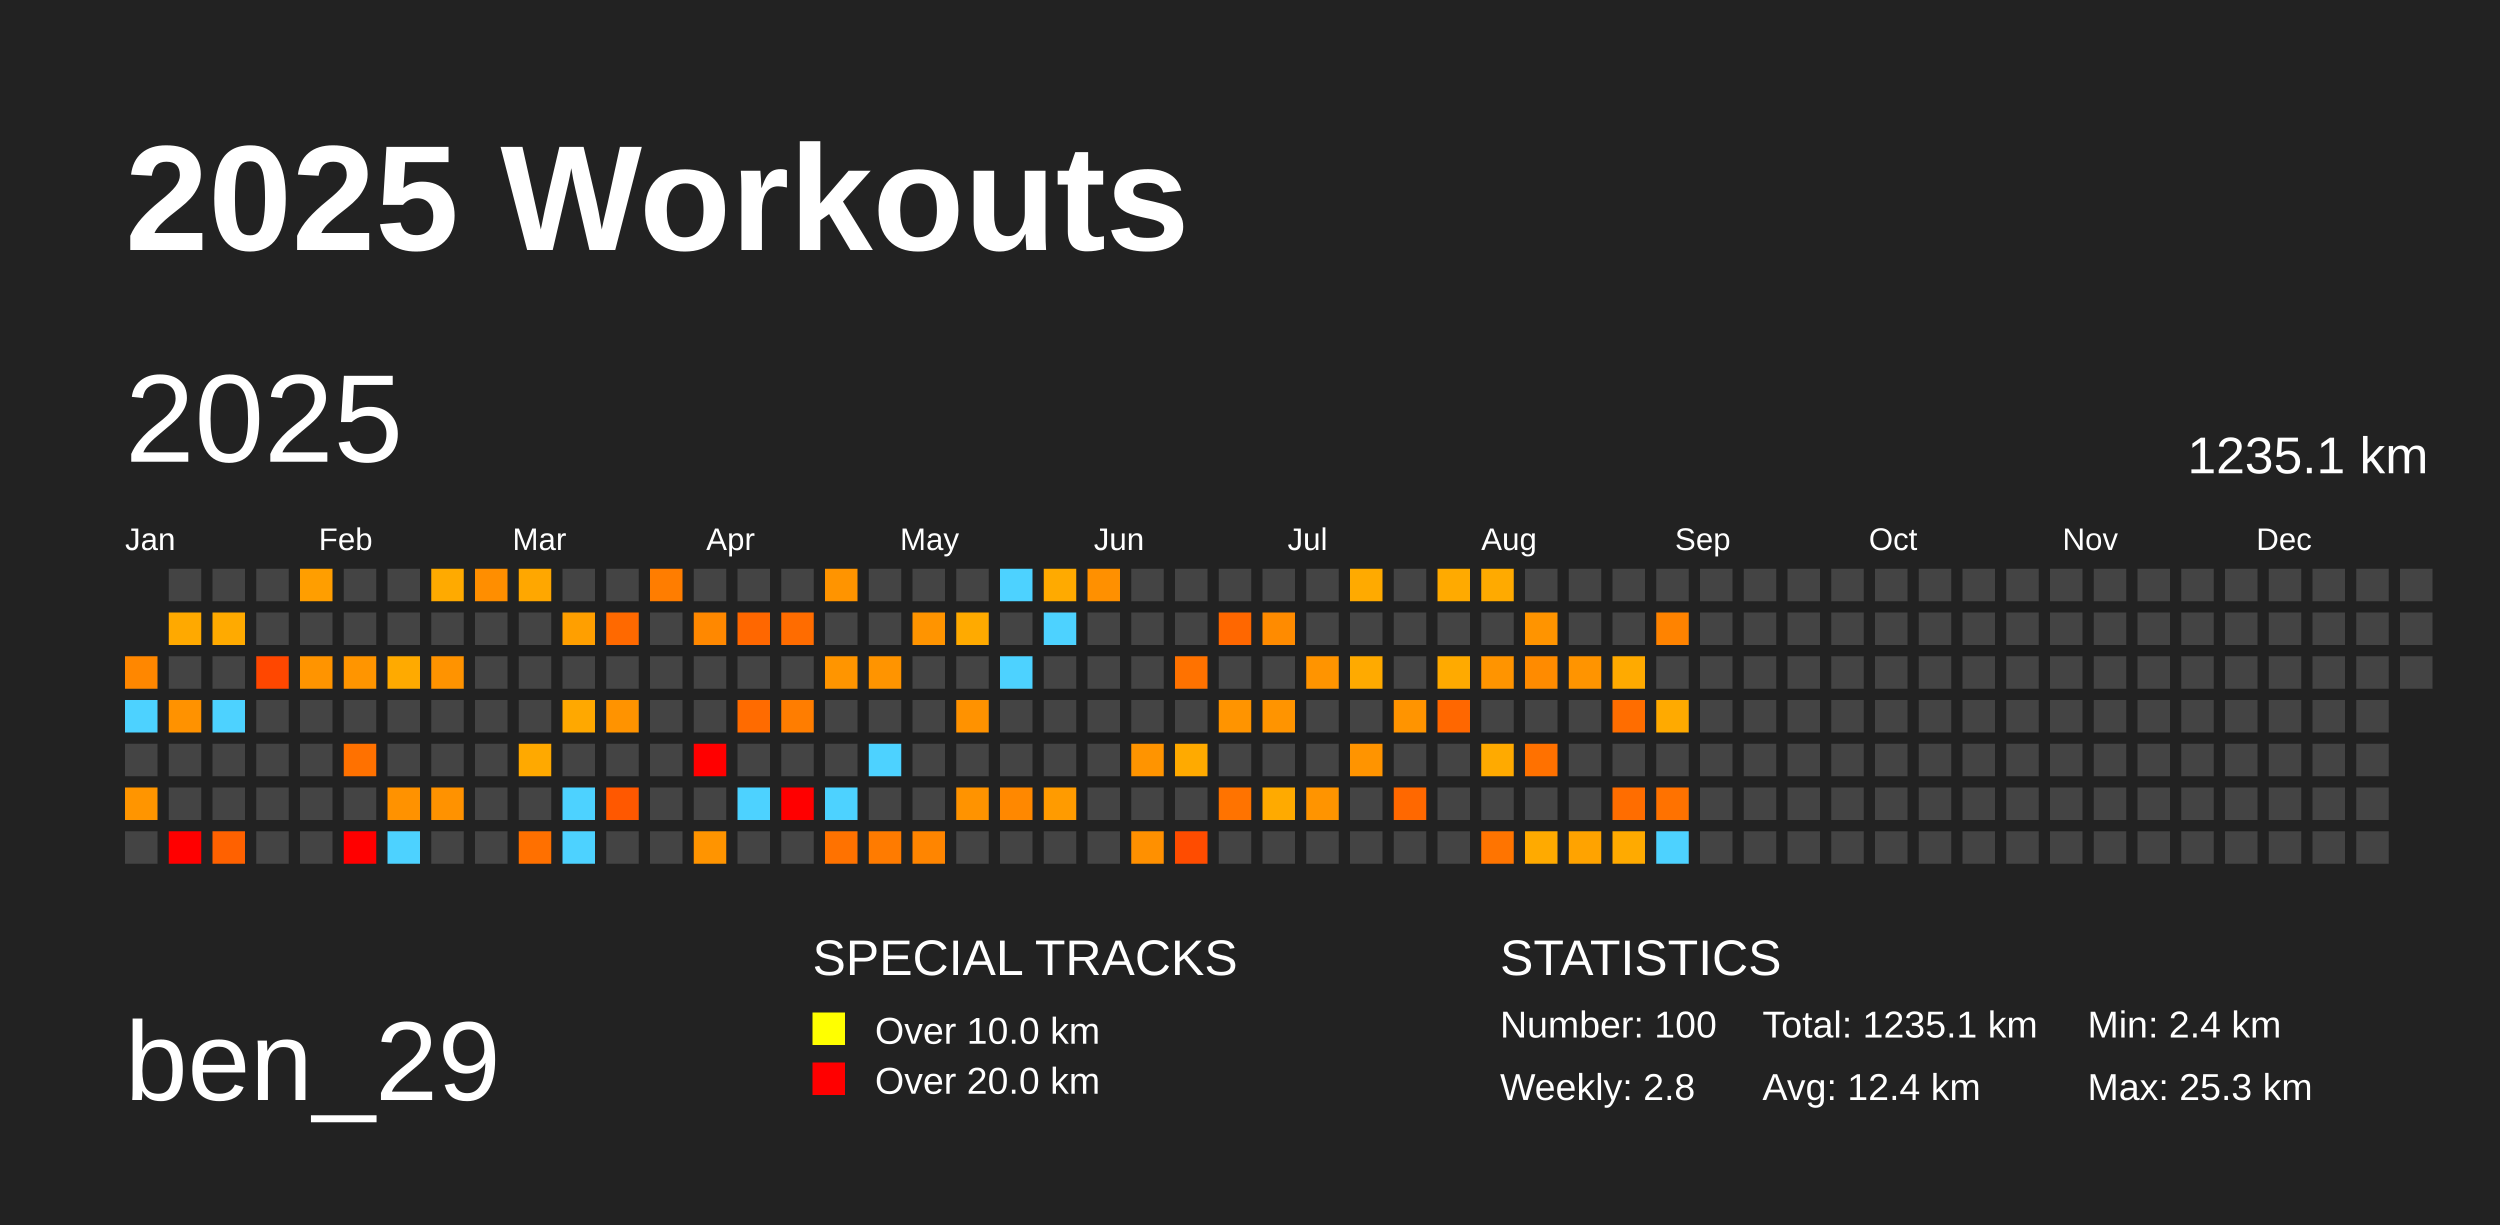
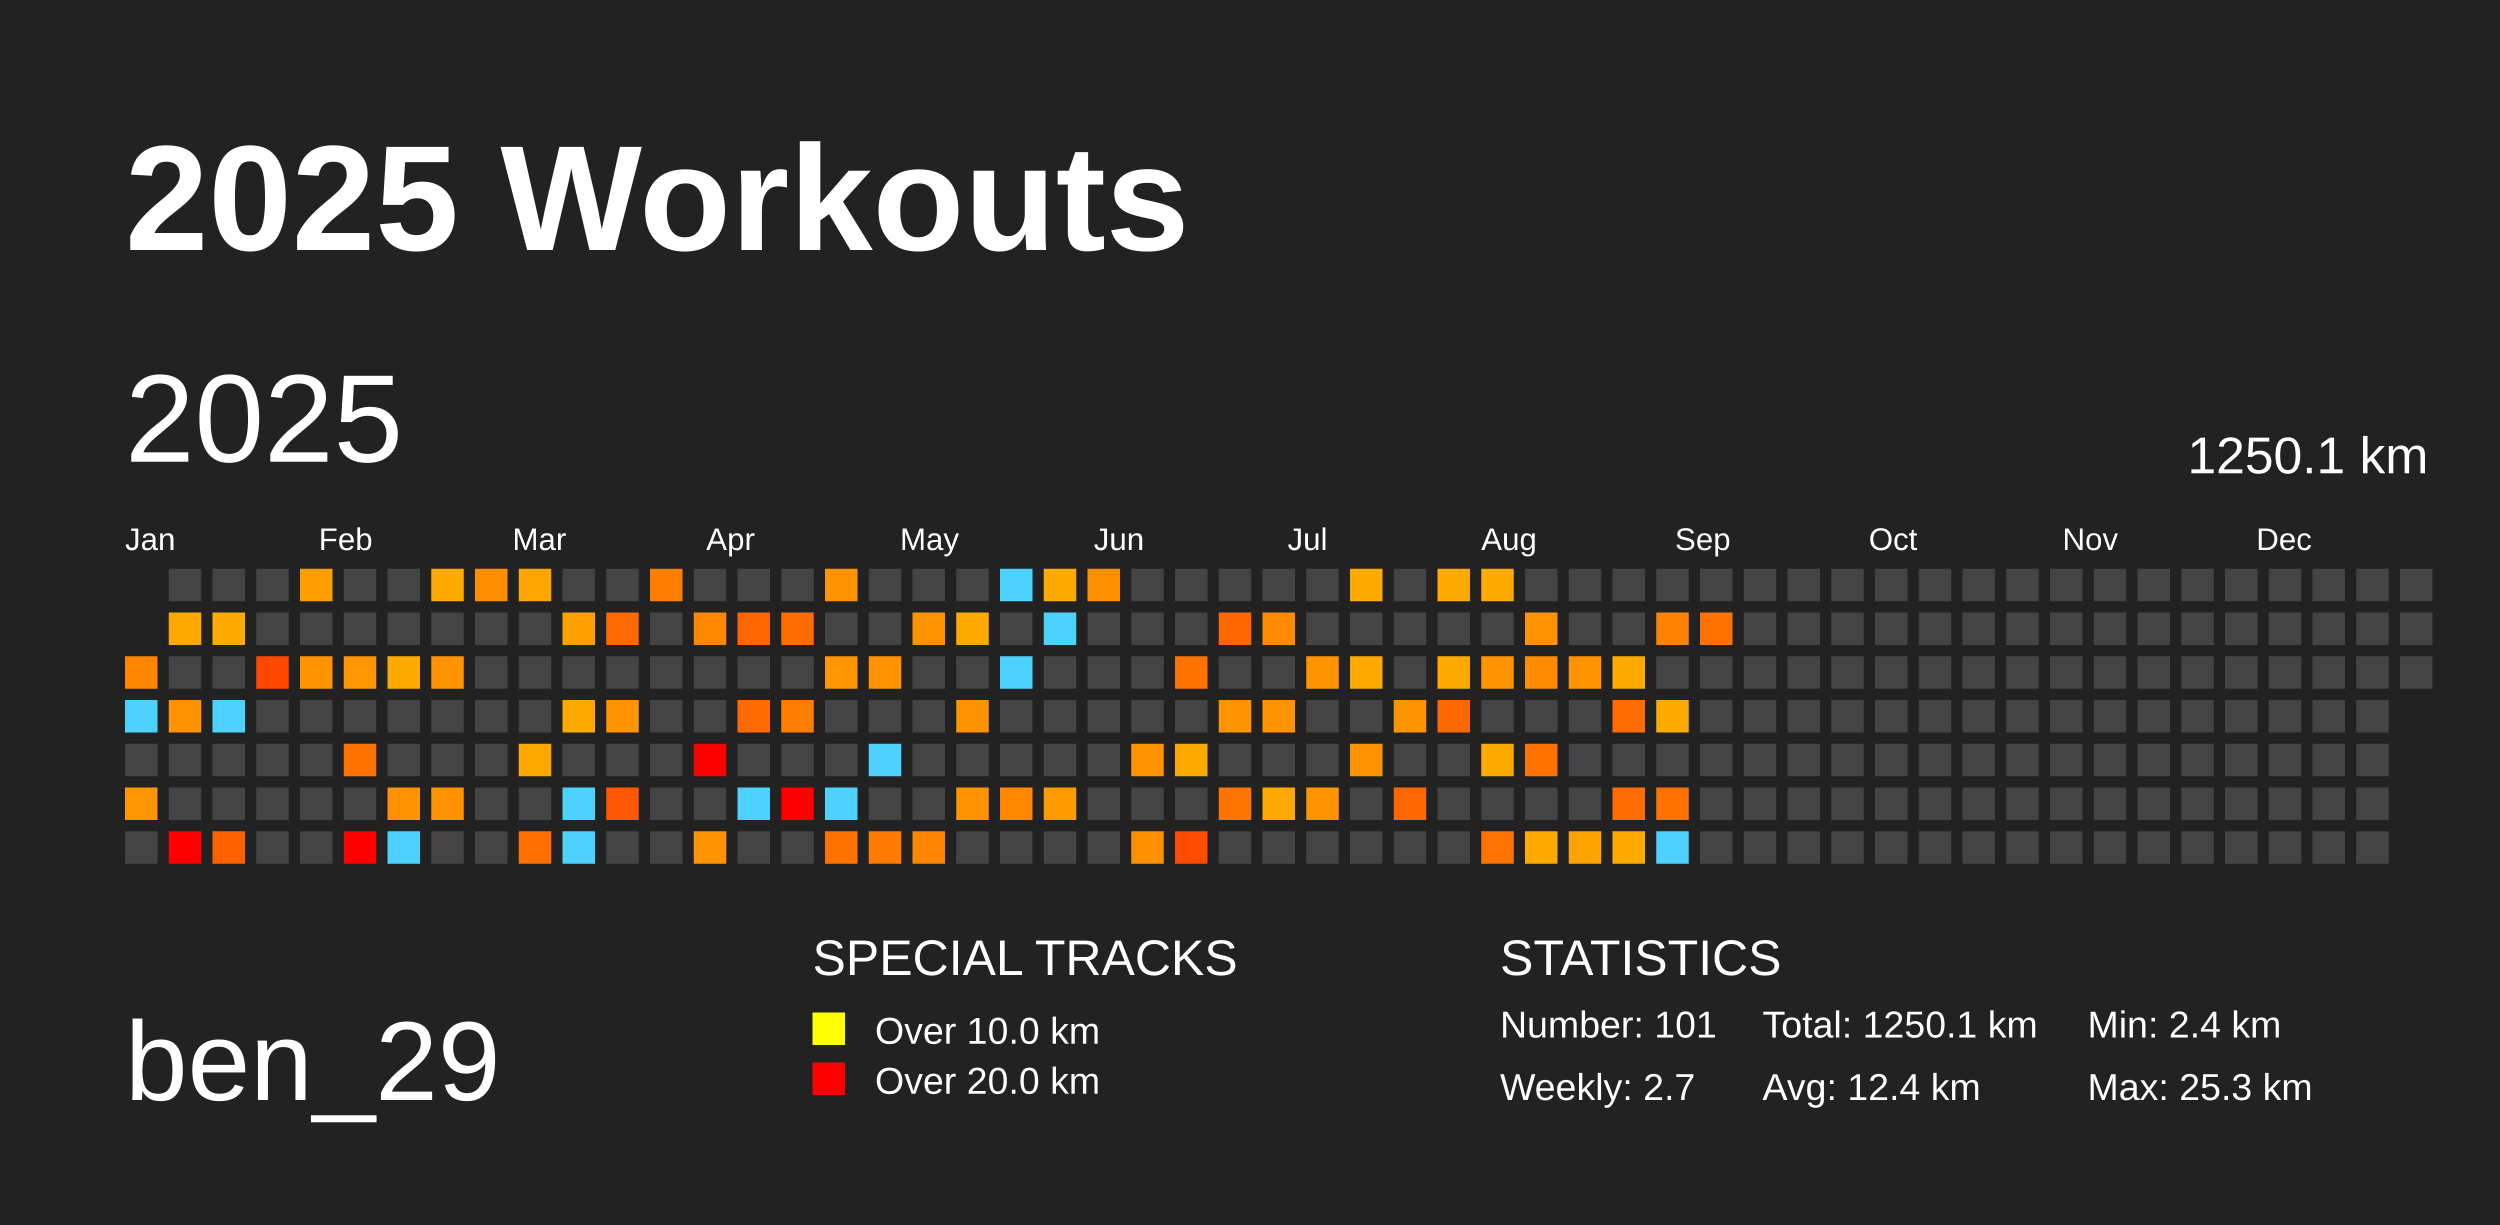
<svg xmlns="http://www.w3.org/2000/svg" baseProfile="full" height="98mm" version="1.1" viewBox="0,0,200,98" width="200mm">
  <defs />
  <rect fill="#222222" height="98" width="200" x="0" y="0" />
  <text fill="#FFFFFF" style="font-size:12px; font-family:Arial; font-weight:bold;" x="10" y="20">2025 Workouts</text>
  <text fill="#FFFFFF" style="font-size:9px; font-family:Arial" x="10" y="88">ben_29</text>
  <text fill="#FFFFFF" style="font-size:4px; font-family:Arial" x="65" y="78">SPECIAL TRACKS</text>
  <rect fill="yellow" height="2.6" width="2.6" x="65" y="81" />
  <text fill="#FFFFFF" style="font-size:3px; font-family:Arial" x="70" y="83.5">Over 10.0 km</text>
  <rect fill="red" height="2.6" width="2.6" x="65" y="85" />
  <text fill="#FFFFFF" style="font-size:3px; font-family:Arial" x="70" y="87.5">Over 20.0 km</text>
  <text fill="#FFFFFF" style="font-size:4px; font-family:Arial" x="120" y="78">STATISTICS</text>
-   <text fill="#FFFFFF" style="font-size:3px; font-family:Arial" x="120" y="83">Number: 100</text>
-   <text fill="#FFFFFF" style="font-size:3px; font-family:Arial" x="120" y="88">Weekly: 2.8</text>
-   <text fill="#FFFFFF" style="font-size:3px; font-family:Arial" x="141" y="83">Total: 1235.1 km</text>
+   <text fill="#FFFFFF" style="font-size:3px; font-family:Arial" x="120" y="83">Number: 101</text>
+   <text fill="#FFFFFF" style="font-size:3px; font-family:Arial" x="120" y="88">Weekly: 2.7</text>
+   <text fill="#FFFFFF" style="font-size:3px; font-family:Arial" x="141" y="83">Total: 1250.1 km</text>
  <text fill="#FFFFFF" style="font-size:3px; font-family:Arial" x="141" y="88">Avg: 12.4 km</text>
  <text fill="#FFFFFF" style="font-size:3px; font-family:Arial" x="167" y="83">Min: 2.4 km</text>
  <text fill="#FFFFFF" style="font-size:3px; font-family:Arial" x="167" y="88">Max: 25.3 km</text>
  <text dominant-baseline="hanging" fill="#FFFFFF" style="font-size:10.0px; font-family:Arial;" x="10" y="30">2025</text>
-   <text dominant-baseline="hanging" fill="#FFFFFF" style="font-size:4.125px; font-family:Arial;" x="175" y="35">1235.1 km</text>
+   <text dominant-baseline="hanging" fill="#FFFFFF" style="font-size:4.125px; font-family:Arial;" x="175" y="35">1250.1 km</text>
  <text fill="#FFFFFF" style="font-size:2.5px; font-family:Arial" x="10.0" y="44">Jan</text>
  <text fill="#FFFFFF" style="font-size:2.5px; font-family:Arial" x="25.5" y="44">Feb</text>
  <text fill="#FFFFFF" style="font-size:2.5px; font-family:Arial" x="41.0" y="44">Mar</text>
  <text fill="#FFFFFF" style="font-size:2.5px; font-family:Arial" x="56.5" y="44">Apr</text>
  <text fill="#FFFFFF" style="font-size:2.5px; font-family:Arial" x="72.0" y="44">May</text>
  <text fill="#FFFFFF" style="font-size:2.5px; font-family:Arial" x="87.5" y="44">Jun</text>
  <text fill="#FFFFFF" style="font-size:2.5px; font-family:Arial" x="103.0" y="44">Jul</text>
  <text fill="#FFFFFF" style="font-size:2.5px; font-family:Arial" x="118.5" y="44">Aug</text>
  <text fill="#FFFFFF" style="font-size:2.5px; font-family:Arial" x="134.0" y="44">Sep</text>
  <text fill="#FFFFFF" style="font-size:2.5px; font-family:Arial" x="149.5" y="44">Oct</text>
  <text fill="#FFFFFF" style="font-size:2.5px; font-family:Arial" x="165.0" y="44">Nov</text>
  <text fill="#FFFFFF" style="font-size:2.5px; font-family:Arial" x="180.5" y="44">Dec</text>
  <rect fill="#ff8700" height="2.6" width="2.6" x="10.0" y="52.5" />
  <rect fill="#4dd2ff" height="2.6" width="2.6" x="10.0" y="56.0" />
  <rect fill="#444444" height="2.6" width="2.6" x="10.0" y="59.5" />
  <rect fill="#ff9500" height="2.6" width="2.6" x="10.0" y="63.0" />
  <rect fill="#444444" height="2.6" width="2.6" x="10.0" y="66.5" />
  <rect fill="#444444" height="2.6" width="2.6" x="13.5" y="45.5" />
  <rect fill="#ffa900" height="2.6" width="2.6" x="13.5" y="49.0" />
  <rect fill="#444444" height="2.6" width="2.6" x="13.5" y="52.5" />
  <rect fill="#ff9200" height="2.6" width="2.6" x="13.5" y="56.0" />
  <rect fill="#444444" height="2.6" width="2.6" x="13.5" y="59.5" />
  <rect fill="#444444" height="2.6" width="2.6" x="13.5" y="63.0" />
  <rect fill="red" height="2.6" width="2.6" x="13.5" y="66.5" />
  <rect fill="#444444" height="2.6" width="2.6" x="17.0" y="45.5" />
  <rect fill="#ffaa00" height="2.6" width="2.6" x="17.0" y="49.0" />
  <rect fill="#444444" height="2.6" width="2.6" x="17.0" y="52.5" />
  <rect fill="#4dd2ff" height="2.6" width="2.6" x="17.0" y="56.0" />
  <rect fill="#444444" height="2.6" width="2.6" x="17.0" y="59.5" />
  <rect fill="#444444" height="2.6" width="2.6" x="17.0" y="63.0" />
  <rect fill="#ff6100" height="2.6" width="2.6" x="17.0" y="66.5" />
  <rect fill="#444444" height="2.6" width="2.6" x="20.5" y="45.5" />
  <rect fill="#444444" height="2.6" width="2.6" x="20.5" y="49.0" />
  <rect fill="#ff4700" height="2.6" width="2.6" x="20.5" y="52.5" />
  <rect fill="#444444" height="2.6" width="2.6" x="20.5" y="56.0" />
  <rect fill="#444444" height="2.6" width="2.6" x="20.5" y="59.5" />
  <rect fill="#444444" height="2.6" width="2.6" x="20.5" y="63.0" />
  <rect fill="#444444" height="2.6" width="2.6" x="20.5" y="66.5" />
  <rect fill="#ff9e00" height="2.6" width="2.6" x="24.0" y="45.5" />
  <rect fill="#444444" height="2.6" width="2.6" x="24.0" y="49.0" />
  <rect fill="#ff9400" height="2.6" width="2.6" x="24.0" y="52.5" />
  <rect fill="#444444" height="2.6" width="2.6" x="24.0" y="56.0" />
  <rect fill="#444444" height="2.6" width="2.6" x="24.0" y="59.5" />
  <rect fill="#444444" height="2.6" width="2.6" x="24.0" y="63.0" />
  <rect fill="#444444" height="2.6" width="2.6" x="24.0" y="66.5" />
  <rect fill="#444444" height="2.6" width="2.6" x="27.5" y="45.5" />
  <rect fill="#444444" height="2.6" width="2.6" x="27.5" y="49.0" />
  <rect fill="#ff9500" height="2.6" width="2.6" x="27.5" y="52.5" />
  <rect fill="#444444" height="2.6" width="2.6" x="27.5" y="56.0" />
  <rect fill="#ff7100" height="2.6" width="2.6" x="27.5" y="59.5" />
  <rect fill="#444444" height="2.6" width="2.6" x="27.5" y="63.0" />
  <rect fill="red" height="2.6" width="2.6" x="27.5" y="66.5" />
  <rect fill="#444444" height="2.6" width="2.6" x="31.0" y="45.5" />
  <rect fill="#444444" height="2.6" width="2.6" x="31.0" y="49.0" />
  <rect fill="#ffaa00" height="2.6" width="2.6" x="31.0" y="52.5" />
  <rect fill="#444444" height="2.6" width="2.6" x="31.0" y="56.0" />
  <rect fill="#444444" height="2.6" width="2.6" x="31.0" y="59.5" />
  <rect fill="#ff9200" height="2.6" width="2.6" x="31.0" y="63.0" />
  <rect fill="#4dd2ff" height="2.6" width="2.6" x="31.0" y="66.5" />
  <rect fill="#ffaa00" height="2.6" width="2.6" x="34.5" y="45.5" />
  <rect fill="#444444" height="2.6" width="2.6" x="34.5" y="49.0" />
  <rect fill="#ff9300" height="2.6" width="2.6" x="34.5" y="52.5" />
  <rect fill="#444444" height="2.6" width="2.6" x="34.5" y="56.0" />
  <rect fill="#444444" height="2.6" width="2.6" x="34.5" y="59.5" />
  <rect fill="#ff9200" height="2.6" width="2.6" x="34.5" y="63.0" />
  <rect fill="#444444" height="2.6" width="2.6" x="34.5" y="66.5" />
  <rect fill="#ff8e00" height="2.6" width="2.6" x="38.0" y="45.5" />
  <rect fill="#444444" height="2.6" width="2.6" x="38.0" y="49.0" />
  <rect fill="#444444" height="2.6" width="2.6" x="38.0" y="52.5" />
  <rect fill="#444444" height="2.6" width="2.6" x="38.0" y="56.0" />
  <rect fill="#444444" height="2.6" width="2.6" x="38.0" y="59.5" />
  <rect fill="#444444" height="2.6" width="2.6" x="38.0" y="63.0" />
  <rect fill="#444444" height="2.6" width="2.6" x="38.0" y="66.5" />
  <rect fill="#ffa700" height="2.6" width="2.6" x="41.5" y="45.5" />
  <rect fill="#444444" height="2.6" width="2.6" x="41.5" y="49.0" />
  <rect fill="#444444" height="2.6" width="2.6" x="41.5" y="52.5" />
  <rect fill="#444444" height="2.6" width="2.6" x="41.5" y="56.0" />
  <rect fill="#ffa900" height="2.6" width="2.6" x="41.5" y="59.5" />
  <rect fill="#444444" height="2.6" width="2.6" x="41.5" y="63.0" />
  <rect fill="#ff7000" height="2.6" width="2.6" x="41.5" y="66.5" />
  <rect fill="#444444" height="2.6" width="2.6" x="45.0" y="45.5" />
  <rect fill="#ff9f00" height="2.6" width="2.6" x="45.0" y="49.0" />
  <rect fill="#444444" height="2.6" width="2.6" x="45.0" y="52.5" />
  <rect fill="#ffa800" height="2.6" width="2.6" x="45.0" y="56.0" />
  <rect fill="#444444" height="2.6" width="2.6" x="45.0" y="59.5" />
  <rect fill="#4dd2ff" height="2.6" width="2.6" x="45.0" y="63.0" />
  <rect fill="#4dd2ff" height="2.6" width="2.6" x="45.0" y="66.5" />
  <rect fill="#444444" height="2.6" width="2.6" x="48.5" y="45.5" />
  <rect fill="#ff6900" height="2.6" width="2.6" x="48.5" y="49.0" />
  <rect fill="#444444" height="2.6" width="2.6" x="48.5" y="52.5" />
  <rect fill="#ff9300" height="2.6" width="2.6" x="48.5" y="56.0" />
  <rect fill="#444444" height="2.6" width="2.6" x="48.5" y="59.5" />
  <rect fill="#ff5800" height="2.6" width="2.6" x="48.5" y="63.0" />
  <rect fill="#444444" height="2.6" width="2.6" x="48.5" y="66.5" />
  <rect fill="#ff7d00" height="2.6" width="2.6" x="52.0" y="45.5" />
  <rect fill="#444444" height="2.6" width="2.6" x="52.0" y="49.0" />
  <rect fill="#444444" height="2.6" width="2.6" x="52.0" y="52.5" />
  <rect fill="#444444" height="2.6" width="2.6" x="52.0" y="56.0" />
  <rect fill="#444444" height="2.6" width="2.6" x="52.0" y="59.5" />
  <rect fill="#444444" height="2.6" width="2.6" x="52.0" y="63.0" />
  <rect fill="#444444" height="2.6" width="2.6" x="52.0" y="66.5" />
  <rect fill="#444444" height="2.6" width="2.6" x="55.5" y="45.5" />
  <rect fill="#ff8800" height="2.6" width="2.6" x="55.5" y="49.0" />
  <rect fill="#444444" height="2.6" width="2.6" x="55.5" y="52.5" />
  <rect fill="#444444" height="2.6" width="2.6" x="55.5" y="56.0" />
  <rect fill="red" height="2.6" width="2.6" x="55.5" y="59.5" />
  <rect fill="#444444" height="2.6" width="2.6" x="55.5" y="63.0" />
  <rect fill="#ff9400" height="2.6" width="2.6" x="55.5" y="66.5" />
  <rect fill="#444444" height="2.6" width="2.6" x="59.0" y="45.5" />
  <rect fill="#ff6700" height="2.6" width="2.6" x="59.0" y="49.0" />
  <rect fill="#444444" height="2.6" width="2.6" x="59.0" y="52.5" />
  <rect fill="#ff6b00" height="2.6" width="2.6" x="59.0" y="56.0" />
  <rect fill="#444444" height="2.6" width="2.6" x="59.0" y="59.5" />
  <rect fill="#4dd2ff" height="2.6" width="2.6" x="59.0" y="63.0" />
  <rect fill="#444444" height="2.6" width="2.6" x="59.0" y="66.5" />
  <rect fill="#444444" height="2.6" width="2.6" x="62.5" y="45.5" />
  <rect fill="#ff6c00" height="2.6" width="2.6" x="62.5" y="49.0" />
  <rect fill="#444444" height="2.6" width="2.6" x="62.5" y="52.5" />
  <rect fill="#ff7d00" height="2.6" width="2.6" x="62.5" y="56.0" />
  <rect fill="#444444" height="2.6" width="2.6" x="62.5" y="59.5" />
  <rect fill="red" height="2.6" width="2.6" x="62.5" y="63.0" />
  <rect fill="#444444" height="2.6" width="2.6" x="62.5" y="66.5" />
  <rect fill="#ff9400" height="2.6" width="2.6" x="66.0" y="45.5" />
  <rect fill="#444444" height="2.6" width="2.6" x="66.0" y="49.0" />
  <rect fill="#ff9500" height="2.6" width="2.6" x="66.0" y="52.5" />
  <rect fill="#444444" height="2.6" width="2.6" x="66.0" y="56.0" />
  <rect fill="#444444" height="2.6" width="2.6" x="66.0" y="59.5" />
  <rect fill="#4dd2ff" height="2.6" width="2.6" x="66.0" y="63.0" />
  <rect fill="#ff7200" height="2.6" width="2.6" x="66.0" y="66.5" />
  <rect fill="#444444" height="2.6" width="2.6" x="69.5" y="45.5" />
  <rect fill="#444444" height="2.6" width="2.6" x="69.5" y="49.0" />
  <rect fill="#ff9400" height="2.6" width="2.6" x="69.5" y="52.5" />
  <rect fill="#444444" height="2.6" width="2.6" x="69.5" y="56.0" />
  <rect fill="#4dd2ff" height="2.6" width="2.6" x="69.5" y="59.5" />
  <rect fill="#444444" height="2.6" width="2.6" x="69.5" y="63.0" />
  <rect fill="#ff7b00" height="2.6" width="2.6" x="69.5" y="66.5" />
  <rect fill="#444444" height="2.6" width="2.6" x="73.0" y="45.5" />
  <rect fill="#ff9400" height="2.6" width="2.6" x="73.0" y="49.0" />
  <rect fill="#444444" height="2.6" width="2.6" x="73.0" y="52.5" />
  <rect fill="#444444" height="2.6" width="2.6" x="73.0" y="56.0" />
  <rect fill="#444444" height="2.6" width="2.6" x="73.0" y="59.5" />
  <rect fill="#444444" height="2.6" width="2.6" x="73.0" y="63.0" />
  <rect fill="#ff8500" height="2.6" width="2.6" x="73.0" y="66.5" />
  <rect fill="#444444" height="2.6" width="2.6" x="76.5" y="45.5" />
  <rect fill="#ffaa00" height="2.6" width="2.6" x="76.5" y="49.0" />
  <rect fill="#444444" height="2.6" width="2.6" x="76.5" y="52.5" />
  <rect fill="#ff9200" height="2.6" width="2.6" x="76.5" y="56.0" />
  <rect fill="#444444" height="2.6" width="2.6" x="76.5" y="59.5" />
  <rect fill="#ff9300" height="2.6" width="2.6" x="76.5" y="63.0" />
  <rect fill="#444444" height="2.6" width="2.6" x="76.5" y="66.5" />
  <rect fill="#4dd2ff" height="2.6" width="2.6" x="80.0" y="45.5" />
  <rect fill="#444444" height="2.6" width="2.6" x="80.0" y="49.0" />
  <rect fill="#4dd2ff" height="2.6" width="2.6" x="80.0" y="52.5" />
  <rect fill="#444444" height="2.6" width="2.6" x="80.0" y="56.0" />
  <rect fill="#444444" height="2.6" width="2.6" x="80.0" y="59.5" />
  <rect fill="#ff8800" height="2.6" width="2.6" x="80.0" y="63.0" />
  <rect fill="#444444" height="2.6" width="2.6" x="80.0" y="66.5" />
  <rect fill="#ffaa00" height="2.6" width="2.6" x="83.5" y="45.5" />
  <rect fill="#4dd2ff" height="2.6" width="2.6" x="83.5" y="49.0" />
  <rect fill="#444444" height="2.6" width="2.6" x="83.5" y="52.5" />
  <rect fill="#444444" height="2.6" width="2.6" x="83.5" y="56.0" />
  <rect fill="#444444" height="2.6" width="2.6" x="83.5" y="59.5" />
  <rect fill="#ff9b00" height="2.6" width="2.6" x="83.5" y="63.0" />
  <rect fill="#444444" height="2.6" width="2.6" x="83.5" y="66.5" />
  <rect fill="#ff9000" height="2.6" width="2.6" x="87.0" y="45.5" />
  <rect fill="#444444" height="2.6" width="2.6" x="87.0" y="49.0" />
  <rect fill="#444444" height="2.6" width="2.6" x="87.0" y="52.5" />
  <rect fill="#444444" height="2.6" width="2.6" x="87.0" y="56.0" />
  <rect fill="#444444" height="2.6" width="2.6" x="87.0" y="59.5" />
  <rect fill="#444444" height="2.6" width="2.6" x="87.0" y="63.0" />
  <rect fill="#444444" height="2.6" width="2.6" x="87.0" y="66.5" />
  <rect fill="#444444" height="2.6" width="2.6" x="90.5" y="45.5" />
  <rect fill="#444444" height="2.6" width="2.6" x="90.5" y="49.0" />
  <rect fill="#444444" height="2.6" width="2.6" x="90.5" y="52.5" />
  <rect fill="#444444" height="2.6" width="2.6" x="90.5" y="56.0" />
  <rect fill="#ff9400" height="2.6" width="2.6" x="90.5" y="59.5" />
  <rect fill="#444444" height="2.6" width="2.6" x="90.5" y="63.0" />
  <rect fill="#ff9000" height="2.6" width="2.6" x="90.5" y="66.5" />
  <rect fill="#444444" height="2.6" width="2.6" x="94.0" y="45.5" />
  <rect fill="#444444" height="2.6" width="2.6" x="94.0" y="49.0" />
  <rect fill="#ff7200" height="2.6" width="2.6" x="94.0" y="52.5" />
  <rect fill="#444444" height="2.6" width="2.6" x="94.0" y="56.0" />
  <rect fill="#ffaa00" height="2.6" width="2.6" x="94.0" y="59.5" />
  <rect fill="#444444" height="2.6" width="2.6" x="94.0" y="63.0" />
  <rect fill="#ff4c00" height="2.6" width="2.6" x="94.0" y="66.5" />
  <rect fill="#444444" height="2.6" width="2.6" x="97.5" y="45.5" />
  <rect fill="#ff6700" height="2.6" width="2.6" x="97.5" y="49.0" />
  <rect fill="#444444" height="2.6" width="2.6" x="97.5" y="52.5" />
  <rect fill="#ff9400" height="2.6" width="2.6" x="97.5" y="56.0" />
  <rect fill="#444444" height="2.6" width="2.6" x="97.5" y="59.5" />
  <rect fill="#ff7300" height="2.6" width="2.6" x="97.5" y="63.0" />
  <rect fill="#444444" height="2.6" width="2.6" x="97.5" y="66.5" />
  <rect fill="#444444" height="2.6" width="2.6" x="101.0" y="45.5" />
  <rect fill="#ff8b00" height="2.6" width="2.6" x="101.0" y="49.0" />
  <rect fill="#444444" height="2.6" width="2.6" x="101.0" y="52.5" />
  <rect fill="#ff9400" height="2.6" width="2.6" x="101.0" y="56.0" />
  <rect fill="#444444" height="2.6" width="2.6" x="101.0" y="59.5" />
  <rect fill="#ffaa00" height="2.6" width="2.6" x="101.0" y="63.0" />
  <rect fill="#444444" height="2.6" width="2.6" x="101.0" y="66.5" />
  <rect fill="#444444" height="2.6" width="2.6" x="104.5" y="45.5" />
  <rect fill="#444444" height="2.6" width="2.6" x="104.5" y="49.0" />
  <rect fill="#ff9400" height="2.6" width="2.6" x="104.5" y="52.5" />
  <rect fill="#444444" height="2.6" width="2.6" x="104.5" y="56.0" />
  <rect fill="#444444" height="2.6" width="2.6" x="104.5" y="59.5" />
  <rect fill="#ff9400" height="2.6" width="2.6" x="104.5" y="63.0" />
  <rect fill="#444444" height="2.6" width="2.6" x="104.5" y="66.5" />
  <rect fill="#ffaa00" height="2.6" width="2.6" x="108.0" y="45.5" />
  <rect fill="#444444" height="2.6" width="2.6" x="108.0" y="49.0" />
  <rect fill="#ffaa00" height="2.6" width="2.6" x="108.0" y="52.5" />
  <rect fill="#444444" height="2.6" width="2.6" x="108.0" y="56.0" />
  <rect fill="#ff9400" height="2.6" width="2.6" x="108.0" y="59.5" />
  <rect fill="#444444" height="2.6" width="2.6" x="108.0" y="63.0" />
  <rect fill="#444444" height="2.6" width="2.6" x="108.0" y="66.5" />
  <rect fill="#444444" height="2.6" width="2.6" x="111.5" y="45.5" />
  <rect fill="#444444" height="2.6" width="2.6" x="111.5" y="49.0" />
  <rect fill="#444444" height="2.6" width="2.6" x="111.5" y="52.5" />
  <rect fill="#ff9400" height="2.6" width="2.6" x="111.5" y="56.0" />
  <rect fill="#444444" height="2.6" width="2.6" x="111.5" y="59.5" />
  <rect fill="#ff6800" height="2.6" width="2.6" x="111.5" y="63.0" />
  <rect fill="#444444" height="2.6" width="2.6" x="111.5" y="66.5" />
  <rect fill="#ffaa00" height="2.6" width="2.6" x="115.0" y="45.5" />
  <rect fill="#444444" height="2.6" width="2.6" x="115.0" y="49.0" />
  <rect fill="#ffaa00" height="2.6" width="2.6" x="115.0" y="52.5" />
  <rect fill="#ff6700" height="2.6" width="2.6" x="115.0" y="56.0" />
  <rect fill="#444444" height="2.6" width="2.6" x="115.0" y="59.5" />
  <rect fill="#444444" height="2.6" width="2.6" x="115.0" y="63.0" />
  <rect fill="#444444" height="2.6" width="2.6" x="115.0" y="66.5" />
  <rect fill="#ffaa00" height="2.6" width="2.6" x="118.5" y="45.5" />
  <rect fill="#444444" height="2.6" width="2.6" x="118.5" y="49.0" />
  <rect fill="#ff9400" height="2.6" width="2.6" x="118.5" y="52.5" />
  <rect fill="#444444" height="2.6" width="2.6" x="118.5" y="56.0" />
  <rect fill="#ffaa00" height="2.6" width="2.6" x="118.5" y="59.5" />
  <rect fill="#444444" height="2.6" width="2.6" x="118.5" y="63.0" />
  <rect fill="#ff7400" height="2.6" width="2.6" x="118.5" y="66.5" />
  <rect fill="#444444" height="2.6" width="2.6" x="122.0" y="45.5" />
  <rect fill="#ff9400" height="2.6" width="2.6" x="122.0" y="49.0" />
  <rect fill="#ff8b00" height="2.6" width="2.6" x="122.0" y="52.5" />
  <rect fill="#444444" height="2.6" width="2.6" x="122.0" y="56.0" />
  <rect fill="#ff7100" height="2.6" width="2.6" x="122.0" y="59.5" />
  <rect fill="#444444" height="2.6" width="2.6" x="122.0" y="63.0" />
  <rect fill="#ffaa00" height="2.6" width="2.6" x="122.0" y="66.5" />
  <rect fill="#444444" height="2.6" width="2.6" x="125.5" y="45.5" />
  <rect fill="#444444" height="2.6" width="2.6" x="125.5" y="49.0" />
  <rect fill="#ff9400" height="2.6" width="2.6" x="125.5" y="52.5" />
  <rect fill="#444444" height="2.6" width="2.6" x="125.5" y="56.0" />
  <rect fill="#444444" height="2.6" width="2.6" x="125.5" y="59.5" />
  <rect fill="#444444" height="2.6" width="2.6" x="125.5" y="63.0" />
  <rect fill="#ffa300" height="2.6" width="2.6" x="125.5" y="66.5" />
  <rect fill="#444444" height="2.6" width="2.6" x="129.0" y="45.5" />
  <rect fill="#444444" height="2.6" width="2.6" x="129.0" y="49.0" />
  <rect fill="#ffaa00" height="2.6" width="2.6" x="129.0" y="52.5" />
  <rect fill="#ff6d00" height="2.6" width="2.6" x="129.0" y="56.0" />
  <rect fill="#444444" height="2.6" width="2.6" x="129.0" y="59.5" />
  <rect fill="#ff6d00" height="2.6" width="2.6" x="129.0" y="63.0" />
  <rect fill="#ffaa00" height="2.6" width="2.6" x="129.0" y="66.5" />
  <rect fill="#444444" height="2.6" width="2.6" x="132.5" y="45.5" />
  <rect fill="#ff8300" height="2.6" width="2.6" x="132.5" y="49.0" />
  <rect fill="#444444" height="2.6" width="2.6" x="132.5" y="52.5" />
  <rect fill="#ffaa00" height="2.6" width="2.6" x="132.5" y="56.0" />
  <rect fill="#444444" height="2.6" width="2.6" x="132.5" y="59.5" />
  <rect fill="#ff7200" height="2.6" width="2.6" x="132.5" y="63.0" />
  <rect fill="#4dd2ff" height="2.6" width="2.6" x="132.5" y="66.5" />
  <rect fill="#444444" height="2.6" width="2.6" x="136.0" y="45.5" />
-   <rect fill="#444444" height="2.6" width="2.6" x="136.0" y="49.0" />
+   <rect fill="#ff7200" height="2.6" width="2.6" x="136.0" y="49.0" />
  <rect fill="#444444" height="2.6" width="2.6" x="136.0" y="52.5" />
  <rect fill="#444444" height="2.6" width="2.6" x="136.0" y="56.0" />
  <rect fill="#444444" height="2.6" width="2.6" x="136.0" y="59.5" />
  <rect fill="#444444" height="2.6" width="2.6" x="136.0" y="63.0" />
  <rect fill="#444444" height="2.6" width="2.6" x="136.0" y="66.5" />
  <rect fill="#444444" height="2.6" width="2.6" x="139.5" y="45.5" />
  <rect fill="#444444" height="2.6" width="2.6" x="139.5" y="49.0" />
  <rect fill="#444444" height="2.6" width="2.6" x="139.5" y="52.5" />
  <rect fill="#444444" height="2.6" width="2.6" x="139.5" y="56.0" />
  <rect fill="#444444" height="2.6" width="2.6" x="139.5" y="59.5" />
  <rect fill="#444444" height="2.6" width="2.6" x="139.5" y="63.0" />
  <rect fill="#444444" height="2.6" width="2.6" x="139.5" y="66.5" />
  <rect fill="#444444" height="2.6" width="2.6" x="143.0" y="45.5" />
  <rect fill="#444444" height="2.6" width="2.6" x="143.0" y="49.0" />
  <rect fill="#444444" height="2.6" width="2.6" x="143.0" y="52.5" />
  <rect fill="#444444" height="2.6" width="2.6" x="143.0" y="56.0" />
  <rect fill="#444444" height="2.6" width="2.6" x="143.0" y="59.5" />
  <rect fill="#444444" height="2.6" width="2.6" x="143.0" y="63.0" />
  <rect fill="#444444" height="2.6" width="2.6" x="143.0" y="66.5" />
  <rect fill="#444444" height="2.6" width="2.6" x="146.5" y="45.5" />
  <rect fill="#444444" height="2.6" width="2.6" x="146.5" y="49.0" />
  <rect fill="#444444" height="2.6" width="2.6" x="146.5" y="52.5" />
  <rect fill="#444444" height="2.6" width="2.6" x="146.5" y="56.0" />
  <rect fill="#444444" height="2.6" width="2.6" x="146.5" y="59.5" />
  <rect fill="#444444" height="2.6" width="2.6" x="146.5" y="63.0" />
  <rect fill="#444444" height="2.6" width="2.6" x="146.5" y="66.5" />
  <rect fill="#444444" height="2.6" width="2.6" x="150.0" y="45.5" />
  <rect fill="#444444" height="2.6" width="2.6" x="150.0" y="49.0" />
  <rect fill="#444444" height="2.6" width="2.6" x="150.0" y="52.5" />
  <rect fill="#444444" height="2.6" width="2.6" x="150.0" y="56.0" />
  <rect fill="#444444" height="2.6" width="2.6" x="150.0" y="59.5" />
  <rect fill="#444444" height="2.6" width="2.6" x="150.0" y="63.0" />
  <rect fill="#444444" height="2.6" width="2.6" x="150.0" y="66.5" />
  <rect fill="#444444" height="2.6" width="2.6" x="153.5" y="45.5" />
  <rect fill="#444444" height="2.6" width="2.6" x="153.5" y="49.0" />
  <rect fill="#444444" height="2.6" width="2.6" x="153.5" y="52.5" />
  <rect fill="#444444" height="2.6" width="2.6" x="153.5" y="56.0" />
  <rect fill="#444444" height="2.6" width="2.6" x="153.5" y="59.5" />
  <rect fill="#444444" height="2.6" width="2.6" x="153.5" y="63.0" />
  <rect fill="#444444" height="2.6" width="2.6" x="153.5" y="66.5" />
  <rect fill="#444444" height="2.6" width="2.6" x="157.0" y="45.5" />
  <rect fill="#444444" height="2.6" width="2.6" x="157.0" y="49.0" />
  <rect fill="#444444" height="2.6" width="2.6" x="157.0" y="52.5" />
  <rect fill="#444444" height="2.6" width="2.6" x="157.0" y="56.0" />
  <rect fill="#444444" height="2.6" width="2.6" x="157.0" y="59.5" />
  <rect fill="#444444" height="2.6" width="2.6" x="157.0" y="63.0" />
  <rect fill="#444444" height="2.6" width="2.6" x="157.0" y="66.5" />
  <rect fill="#444444" height="2.6" width="2.6" x="160.5" y="45.5" />
  <rect fill="#444444" height="2.6" width="2.6" x="160.5" y="49.0" />
  <rect fill="#444444" height="2.6" width="2.6" x="160.5" y="52.5" />
  <rect fill="#444444" height="2.6" width="2.6" x="160.5" y="56.0" />
  <rect fill="#444444" height="2.6" width="2.6" x="160.5" y="59.5" />
  <rect fill="#444444" height="2.6" width="2.6" x="160.5" y="63.0" />
  <rect fill="#444444" height="2.6" width="2.6" x="160.5" y="66.5" />
  <rect fill="#444444" height="2.6" width="2.6" x="164.0" y="45.5" />
  <rect fill="#444444" height="2.6" width="2.6" x="164.0" y="49.0" />
  <rect fill="#444444" height="2.6" width="2.6" x="164.0" y="52.5" />
  <rect fill="#444444" height="2.6" width="2.6" x="164.0" y="56.0" />
  <rect fill="#444444" height="2.6" width="2.6" x="164.0" y="59.5" />
  <rect fill="#444444" height="2.6" width="2.6" x="164.0" y="63.0" />
  <rect fill="#444444" height="2.6" width="2.6" x="164.0" y="66.5" />
  <rect fill="#444444" height="2.6" width="2.6" x="167.5" y="45.5" />
  <rect fill="#444444" height="2.6" width="2.6" x="167.5" y="49.0" />
  <rect fill="#444444" height="2.6" width="2.6" x="167.5" y="52.5" />
  <rect fill="#444444" height="2.6" width="2.6" x="167.5" y="56.0" />
  <rect fill="#444444" height="2.6" width="2.6" x="167.5" y="59.5" />
  <rect fill="#444444" height="2.6" width="2.6" x="167.5" y="63.0" />
  <rect fill="#444444" height="2.6" width="2.6" x="167.5" y="66.5" />
  <rect fill="#444444" height="2.6" width="2.6" x="171.0" y="45.5" />
  <rect fill="#444444" height="2.6" width="2.6" x="171.0" y="49.0" />
  <rect fill="#444444" height="2.6" width="2.6" x="171.0" y="52.5" />
  <rect fill="#444444" height="2.6" width="2.6" x="171.0" y="56.0" />
  <rect fill="#444444" height="2.6" width="2.6" x="171.0" y="59.5" />
  <rect fill="#444444" height="2.6" width="2.6" x="171.0" y="63.0" />
  <rect fill="#444444" height="2.6" width="2.6" x="171.0" y="66.5" />
  <rect fill="#444444" height="2.6" width="2.6" x="174.5" y="45.5" />
  <rect fill="#444444" height="2.6" width="2.6" x="174.5" y="49.0" />
  <rect fill="#444444" height="2.6" width="2.6" x="174.5" y="52.5" />
  <rect fill="#444444" height="2.6" width="2.6" x="174.5" y="56.0" />
  <rect fill="#444444" height="2.6" width="2.6" x="174.5" y="59.5" />
  <rect fill="#444444" height="2.6" width="2.6" x="174.5" y="63.0" />
  <rect fill="#444444" height="2.6" width="2.6" x="174.5" y="66.5" />
  <rect fill="#444444" height="2.6" width="2.6" x="178.0" y="45.5" />
  <rect fill="#444444" height="2.6" width="2.6" x="178.0" y="49.0" />
  <rect fill="#444444" height="2.6" width="2.6" x="178.0" y="52.5" />
  <rect fill="#444444" height="2.6" width="2.6" x="178.0" y="56.0" />
  <rect fill="#444444" height="2.6" width="2.6" x="178.0" y="59.5" />
  <rect fill="#444444" height="2.6" width="2.6" x="178.0" y="63.0" />
  <rect fill="#444444" height="2.6" width="2.6" x="178.0" y="66.5" />
  <rect fill="#444444" height="2.6" width="2.6" x="181.5" y="45.5" />
  <rect fill="#444444" height="2.6" width="2.6" x="181.5" y="49.0" />
  <rect fill="#444444" height="2.6" width="2.6" x="181.5" y="52.5" />
  <rect fill="#444444" height="2.6" width="2.6" x="181.5" y="56.0" />
  <rect fill="#444444" height="2.6" width="2.6" x="181.5" y="59.5" />
  <rect fill="#444444" height="2.6" width="2.6" x="181.5" y="63.0" />
  <rect fill="#444444" height="2.6" width="2.6" x="181.5" y="66.5" />
  <rect fill="#444444" height="2.6" width="2.6" x="185.0" y="45.5" />
  <rect fill="#444444" height="2.6" width="2.6" x="185.0" y="49.0" />
  <rect fill="#444444" height="2.6" width="2.6" x="185.0" y="52.5" />
  <rect fill="#444444" height="2.6" width="2.6" x="185.0" y="56.0" />
  <rect fill="#444444" height="2.6" width="2.6" x="185.0" y="59.5" />
  <rect fill="#444444" height="2.6" width="2.6" x="185.0" y="63.0" />
  <rect fill="#444444" height="2.6" width="2.6" x="185.0" y="66.5" />
  <rect fill="#444444" height="2.6" width="2.6" x="188.5" y="45.5" />
  <rect fill="#444444" height="2.6" width="2.6" x="188.5" y="49.0" />
  <rect fill="#444444" height="2.6" width="2.6" x="188.5" y="52.5" />
  <rect fill="#444444" height="2.6" width="2.6" x="188.5" y="56.0" />
  <rect fill="#444444" height="2.6" width="2.6" x="188.5" y="59.5" />
  <rect fill="#444444" height="2.6" width="2.6" x="188.5" y="63.0" />
  <rect fill="#444444" height="2.6" width="2.6" x="188.5" y="66.5" />
  <rect fill="#444444" height="2.6" width="2.6" x="192.0" y="45.5" />
  <rect fill="#444444" height="2.6" width="2.6" x="192.0" y="49.0" />
  <rect fill="#444444" height="2.6" width="2.6" x="192.0" y="52.5" />
</svg>
